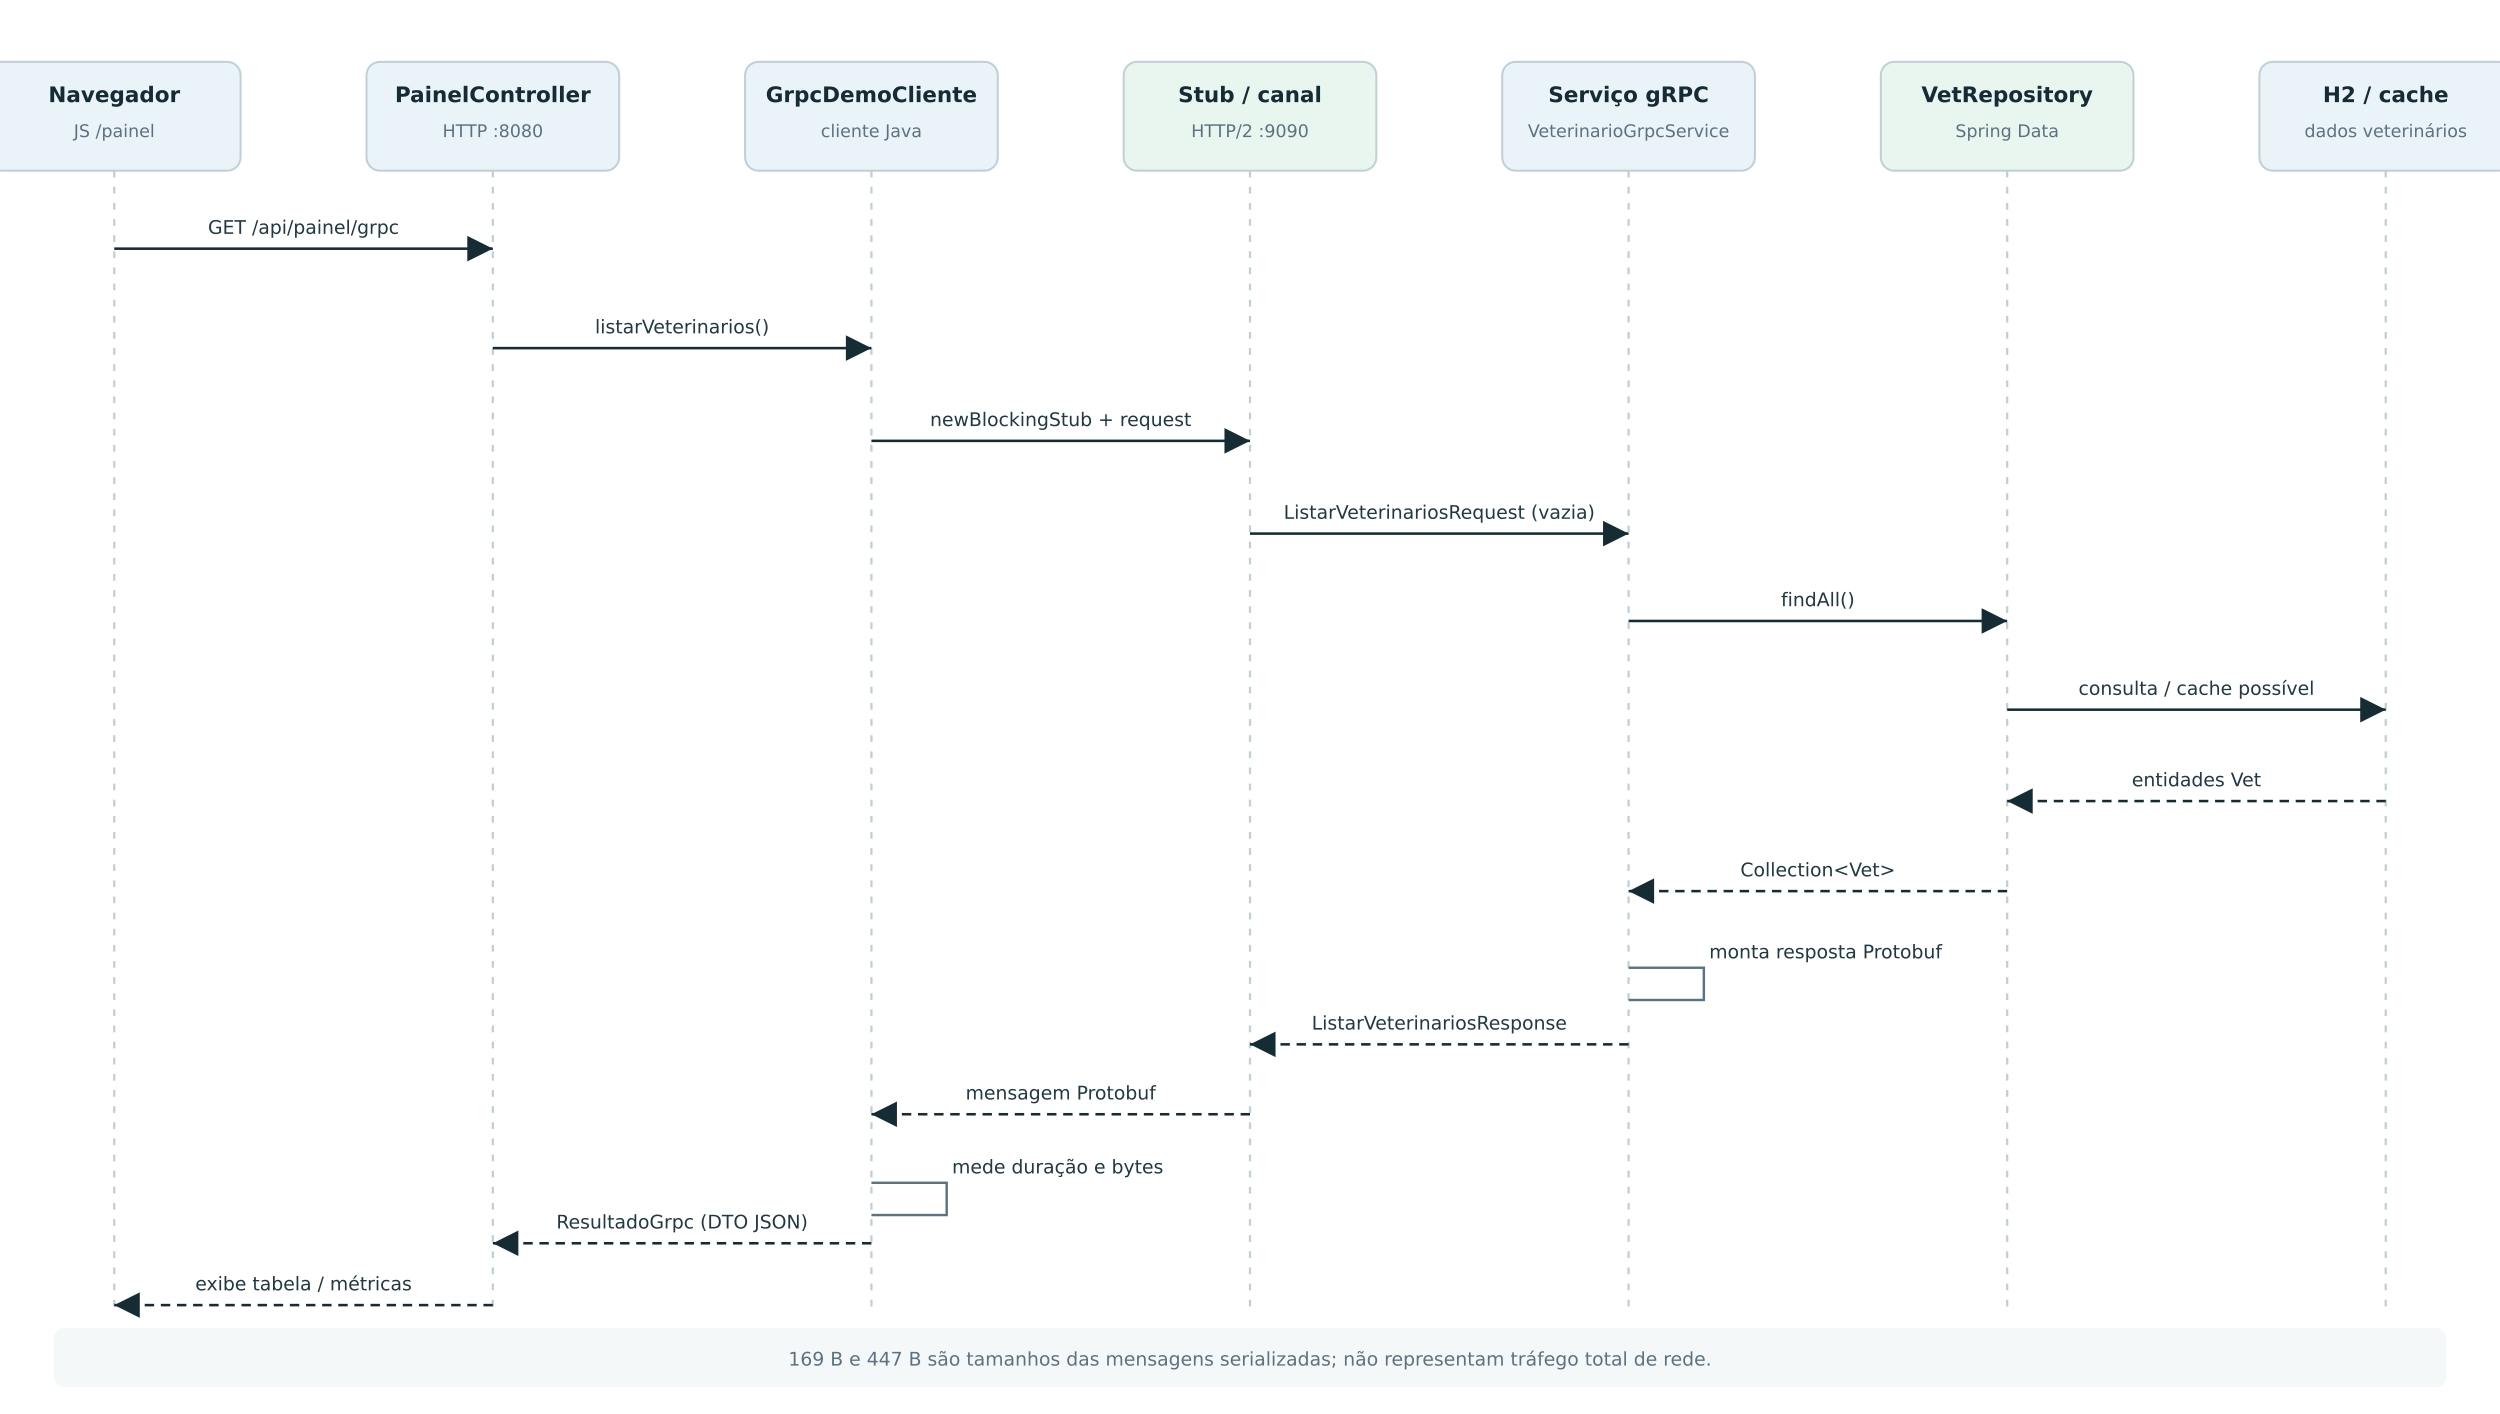
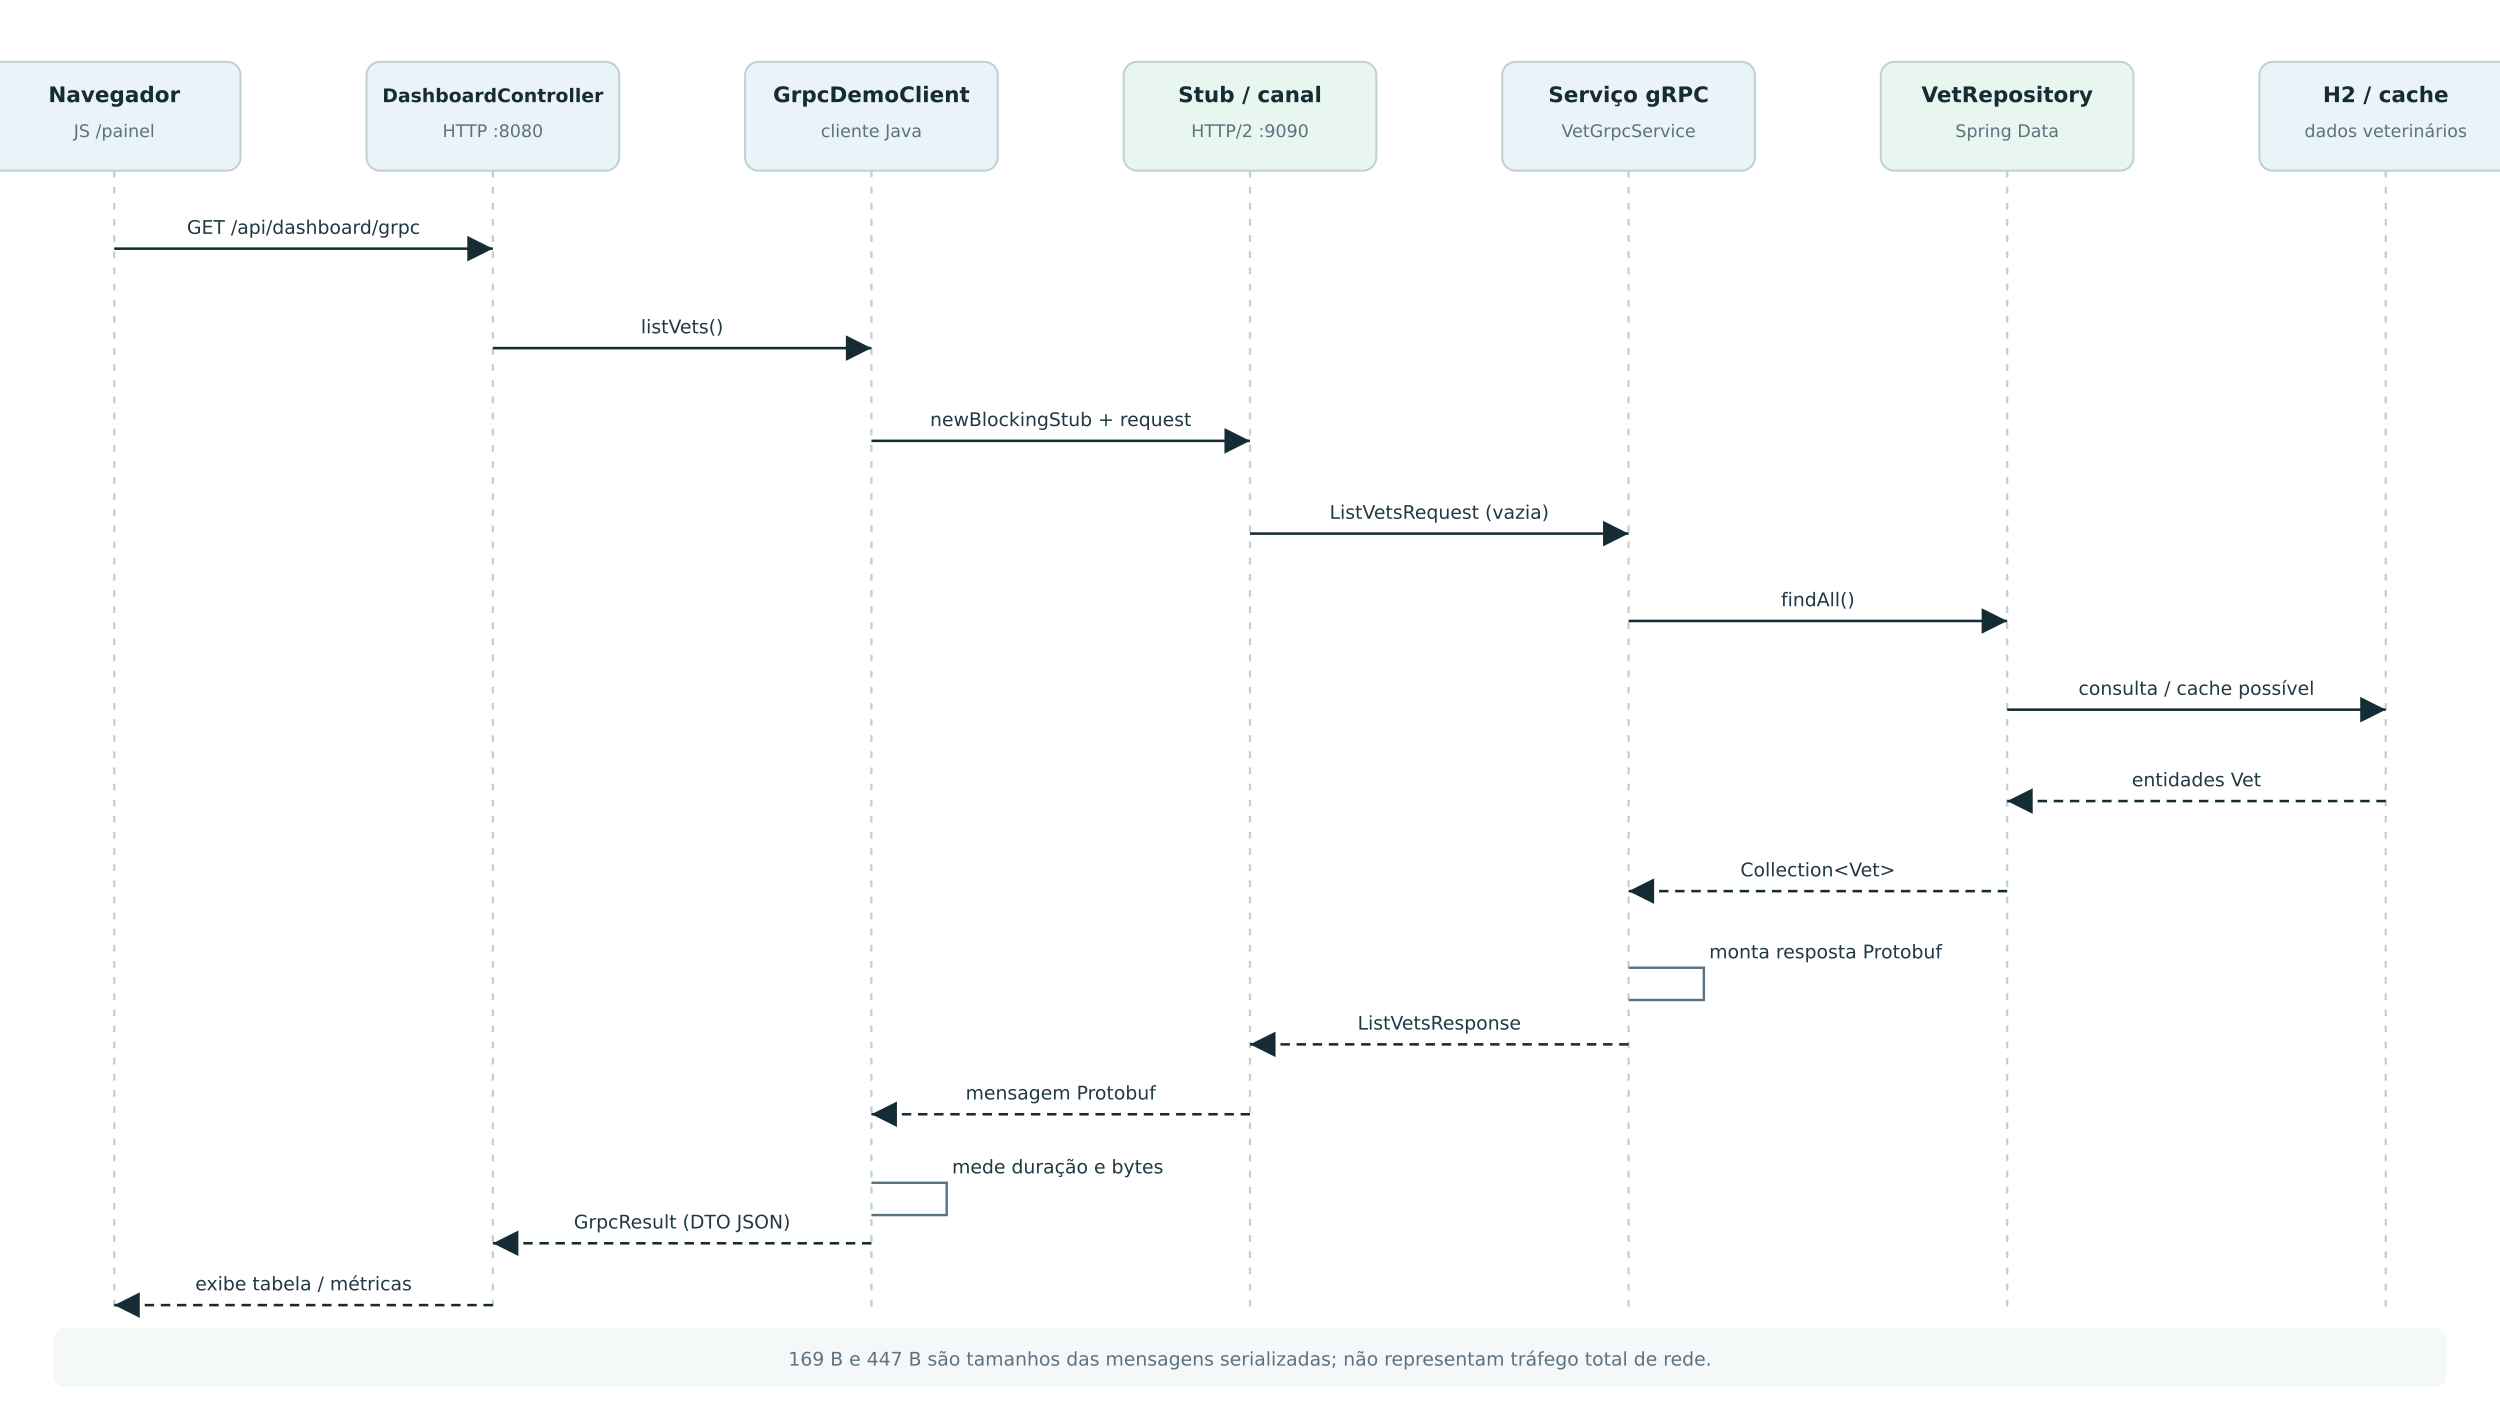
<svg xmlns="http://www.w3.org/2000/svg" baseProfile="full" height="1052" version="1.1" viewBox="0 0 1860 1052" width="1860">
  <defs>
    <marker id="arrow-08_sequencia_grpc" markerHeight="10" markerWidth="11" orient="auto" refX="10" refY="5">
      <path d="M 0 0 L 10 5 L 0 10 z" fill="#162C35" />
    </marker>
    <marker id="arrowg-08_sequencia_grpc" markerHeight="10" markerWidth="11" orient="auto" refX="10" refY="5">
      <path d="M 0 0 L 10 5 L 0 10 z" fill="#26956A" />
    </marker>
  </defs>
  <rect fill="white" height="1052" width="1860" x="0" y="0" />
  <rect fill="#EAF3F8" height="81" rx="10" stroke="#BFD0D6" stroke-width="1.5" width="188" x="-9.0" y="46" />
  <text fill="#162C35" font-family="DejaVu Sans, Verdana, sans-serif" font-size="16" font-weight="bold" text-anchor="middle" x="85.0" y="76">Navegador</text>
  <text fill="#5C7280" font-family="DejaVu Sans, Verdana, sans-serif" font-size="13" font-weight="normal" text-anchor="middle" x="85.0" y="102">JS /painel</text>
  <line stroke="#BFD0D6" stroke-dasharray="5,7" stroke-width="1.7" x1="85.0" x2="85.0" y1="127" y2="976" />
  <rect fill="#EAF3F8" height="81" rx="10" stroke="#BFD0D6" stroke-width="1.5" width="188" x="272.667" y="46" />
-   <text fill="#162C35" font-family="DejaVu Sans, Verdana, sans-serif" font-size="16" font-weight="bold" text-anchor="middle" x="366.667" y="76">PainelController</text>
+   <text fill="#162C35" font-family="DejaVu Sans, Verdana, sans-serif" font-size="14" font-weight="bold" text-anchor="middle" x="366.667" y="76">DashboardController</text>
  <text fill="#5C7280" font-family="DejaVu Sans, Verdana, sans-serif" font-size="13" font-weight="normal" text-anchor="middle" x="366.667" y="102">HTTP :8080</text>
  <line stroke="#BFD0D6" stroke-dasharray="5,7" stroke-width="1.7" x1="366.667" x2="366.667" y1="127" y2="976" />
  <rect fill="#EAF3F8" height="81" rx="10" stroke="#BFD0D6" stroke-width="1.5" width="188" x="554.333" y="46" />
-   <text fill="#162C35" font-family="DejaVu Sans, Verdana, sans-serif" font-size="16" font-weight="bold" text-anchor="middle" x="648.333" y="76">GrpcDemoCliente</text>
+   <text fill="#162C35" font-family="DejaVu Sans, Verdana, sans-serif" font-size="16" font-weight="bold" text-anchor="middle" x="648.333" y="76">GrpcDemoClient</text>
  <text fill="#5C7280" font-family="DejaVu Sans, Verdana, sans-serif" font-size="13" font-weight="normal" text-anchor="middle" x="648.333" y="102">cliente Java</text>
  <line stroke="#BFD0D6" stroke-dasharray="5,7" stroke-width="1.7" x1="648.333" x2="648.333" y1="127" y2="976" />
  <rect fill="#E8F6EF" height="81" rx="10" stroke="#BFD0D6" stroke-width="1.5" width="188" x="836.0" y="46" />
  <text fill="#162C35" font-family="DejaVu Sans, Verdana, sans-serif" font-size="16" font-weight="bold" text-anchor="middle" x="930.0" y="76">Stub / canal</text>
  <text fill="#5C7280" font-family="DejaVu Sans, Verdana, sans-serif" font-size="13" font-weight="normal" text-anchor="middle" x="930.0" y="102">HTTP/2 :9090</text>
  <line stroke="#BFD0D6" stroke-dasharray="5,7" stroke-width="1.7" x1="930.0" x2="930.0" y1="127" y2="976" />
  <rect fill="#EAF3F8" height="81" rx="10" stroke="#BFD0D6" stroke-width="1.5" width="188" x="1117.667" y="46" />
  <text fill="#162C35" font-family="DejaVu Sans, Verdana, sans-serif" font-size="16" font-weight="bold" text-anchor="middle" x="1211.667" y="76">Serviço gRPC</text>
-   <text fill="#5C7280" font-family="DejaVu Sans, Verdana, sans-serif" font-size="13" font-weight="normal" text-anchor="middle" x="1211.667" y="102">VeterinarioGrpcService</text>
+   <text fill="#5C7280" font-family="DejaVu Sans, Verdana, sans-serif" font-size="13" font-weight="normal" text-anchor="middle" x="1211.667" y="102">VetGrpcService</text>
  <line stroke="#BFD0D6" stroke-dasharray="5,7" stroke-width="1.7" x1="1211.667" x2="1211.667" y1="127" y2="976" />
  <rect fill="#E8F6EF" height="81" rx="10" stroke="#BFD0D6" stroke-width="1.5" width="188" x="1399.333" y="46" />
  <text fill="#162C35" font-family="DejaVu Sans, Verdana, sans-serif" font-size="16" font-weight="bold" text-anchor="middle" x="1493.333" y="76">VetRepository</text>
  <text fill="#5C7280" font-family="DejaVu Sans, Verdana, sans-serif" font-size="13" font-weight="normal" text-anchor="middle" x="1493.333" y="102">Spring Data</text>
  <line stroke="#BFD0D6" stroke-dasharray="5,7" stroke-width="1.7" x1="1493.333" x2="1493.333" y1="127" y2="976" />
  <rect fill="#EAF3F8" height="81" rx="10" stroke="#BFD0D6" stroke-width="1.5" width="188" x="1681.0" y="46" />
  <text fill="#162C35" font-family="DejaVu Sans, Verdana, sans-serif" font-size="16" font-weight="bold" text-anchor="middle" x="1775.0" y="76">H2 / cache</text>
  <text fill="#5C7280" font-family="DejaVu Sans, Verdana, sans-serif" font-size="13" font-weight="normal" text-anchor="middle" x="1775.0" y="102">dados veterinários</text>
  <line stroke="#BFD0D6" stroke-dasharray="5,7" stroke-width="1.7" x1="1775.0" x2="1775.0" y1="127" y2="976" />
  <line marker-end="url(#arrow-08_sequencia_grpc)" stroke="#162C35" stroke-width="1.9" x1="85.0" x2="366.667" y1="185" y2="185" />
-   <text fill="#203943" font-family="DejaVu Sans, Verdana, sans-serif" font-size="14" font-weight="normal" text-anchor="middle" x="225.833" y="174">GET /api/painel/grpc</text>
+   <text fill="#203943" font-family="DejaVu Sans, Verdana, sans-serif" font-size="14" font-weight="normal" text-anchor="middle" x="225.833" y="174">GET /api/dashboard/grpc</text>
  <line marker-end="url(#arrow-08_sequencia_grpc)" stroke="#162C35" stroke-width="1.9" x1="366.667" x2="648.333" y1="259" y2="259" />
-   <text fill="#203943" font-family="DejaVu Sans, Verdana, sans-serif" font-size="14" font-weight="normal" text-anchor="middle" x="507.5" y="248">listarVeterinarios()</text>
+   <text fill="#203943" font-family="DejaVu Sans, Verdana, sans-serif" font-size="14" font-weight="normal" text-anchor="middle" x="507.5" y="248">listVets()</text>
  <line marker-end="url(#arrow-08_sequencia_grpc)" stroke="#162C35" stroke-width="1.9" x1="648.333" x2="930.0" y1="328" y2="328" />
  <text fill="#203943" font-family="DejaVu Sans, Verdana, sans-serif" font-size="14" font-weight="normal" text-anchor="middle" x="789.167" y="317">newBlockingStub + request</text>
  <line marker-end="url(#arrow-08_sequencia_grpc)" stroke="#162C35" stroke-width="1.9" x1="930.0" x2="1211.667" y1="397" y2="397" />
-   <text fill="#203943" font-family="DejaVu Sans, Verdana, sans-serif" font-size="14" font-weight="normal" text-anchor="middle" x="1070.833" y="386">ListarVeterinariosRequest (vazia)</text>
+   <text fill="#203943" font-family="DejaVu Sans, Verdana, sans-serif" font-size="14" font-weight="normal" text-anchor="middle" x="1070.833" y="386">ListVetsRequest (vazia)</text>
  <line marker-end="url(#arrow-08_sequencia_grpc)" stroke="#162C35" stroke-width="1.9" x1="1211.667" x2="1493.333" y1="462" y2="462" />
  <text fill="#203943" font-family="DejaVu Sans, Verdana, sans-serif" font-size="14" font-weight="normal" text-anchor="middle" x="1352.5" y="451">findAll()</text>
  <line marker-end="url(#arrow-08_sequencia_grpc)" stroke="#162C35" stroke-width="1.9" x1="1493.333" x2="1775.0" y1="528" y2="528" />
  <text fill="#203943" font-family="DejaVu Sans, Verdana, sans-serif" font-size="14" font-weight="normal" text-anchor="middle" x="1634.167" y="517">consulta / cache possível</text>
  <line marker-end="url(#arrow-08_sequencia_grpc)" stroke="#162C35" stroke-dasharray="7,5" stroke-width="1.9" x1="1775.0" x2="1493.333" y1="596" y2="596" />
  <text fill="#203943" font-family="DejaVu Sans, Verdana, sans-serif" font-size="14" font-weight="normal" text-anchor="middle" x="1634.167" y="585">entidades Vet</text>
  <line marker-end="url(#arrow-08_sequencia_grpc)" stroke="#162C35" stroke-dasharray="7,5" stroke-width="1.9" x1="1493.333" x2="1211.667" y1="663" y2="663" />
  <text fill="#203943" font-family="DejaVu Sans, Verdana, sans-serif" font-size="14" font-weight="normal" text-anchor="middle" x="1352.5" y="652">Collection&lt;Vet&gt;</text>
  <path d="M1211.667 720 h56 v24 h-56" fill="none" stroke="#5C7280" stroke-width="1.8" />
  <text fill="#203943" font-family="DejaVu Sans, Verdana, sans-serif" font-size="14" font-weight="normal" text-anchor="start" x="1271.667" y="713">monta resposta Protobuf</text>
  <line marker-end="url(#arrow-08_sequencia_grpc)" stroke="#162C35" stroke-dasharray="7,5" stroke-width="1.9" x1="1211.667" x2="930.0" y1="777" y2="777" />
-   <text fill="#203943" font-family="DejaVu Sans, Verdana, sans-serif" font-size="14" font-weight="normal" text-anchor="middle" x="1070.833" y="766">ListarVeterinariosResponse</text>
+   <text fill="#203943" font-family="DejaVu Sans, Verdana, sans-serif" font-size="14" font-weight="normal" text-anchor="middle" x="1070.833" y="766">ListVetsResponse</text>
  <line marker-end="url(#arrow-08_sequencia_grpc)" stroke="#162C35" stroke-dasharray="7,5" stroke-width="1.9" x1="930.0" x2="648.333" y1="829" y2="829" />
  <text fill="#203943" font-family="DejaVu Sans, Verdana, sans-serif" font-size="14" font-weight="normal" text-anchor="middle" x="789.167" y="818">mensagem Protobuf</text>
  <path d="M648.333 880 h56 v24 h-56" fill="none" stroke="#5C7280" stroke-width="1.8" />
  <text fill="#203943" font-family="DejaVu Sans, Verdana, sans-serif" font-size="14" font-weight="normal" text-anchor="start" x="708.333" y="873">mede duração e bytes</text>
  <line marker-end="url(#arrow-08_sequencia_grpc)" stroke="#162C35" stroke-dasharray="7,5" stroke-width="1.9" x1="648.333" x2="366.667" y1="925" y2="925" />
-   <text fill="#203943" font-family="DejaVu Sans, Verdana, sans-serif" font-size="14" font-weight="normal" text-anchor="middle" x="507.5" y="914">ResultadoGrpc (DTO JSON)</text>
+   <text fill="#203943" font-family="DejaVu Sans, Verdana, sans-serif" font-size="14" font-weight="normal" text-anchor="middle" x="507.5" y="914">GrpcResult (DTO JSON)</text>
  <line marker-end="url(#arrow-08_sequencia_grpc)" stroke="#162C35" stroke-dasharray="7,5" stroke-width="1.9" x1="366.667" x2="85.0" y1="971" y2="971" />
  <text fill="#203943" font-family="DejaVu Sans, Verdana, sans-serif" font-size="14" font-weight="normal" text-anchor="middle" x="225.833" y="960">exibe tabela / métricas</text>
  <rect fill="#F5F8F9" height="44" rx="8" width="1780" x="40" y="988" />
  <text fill="#5C7280" font-family="DejaVu Sans, Verdana, sans-serif" font-size="14" font-weight="normal" text-anchor="middle" x="930.0" y="1016">169 B e 447 B são tamanhos das mensagens serializadas; não representam tráfego total de rede.</text>
</svg>
